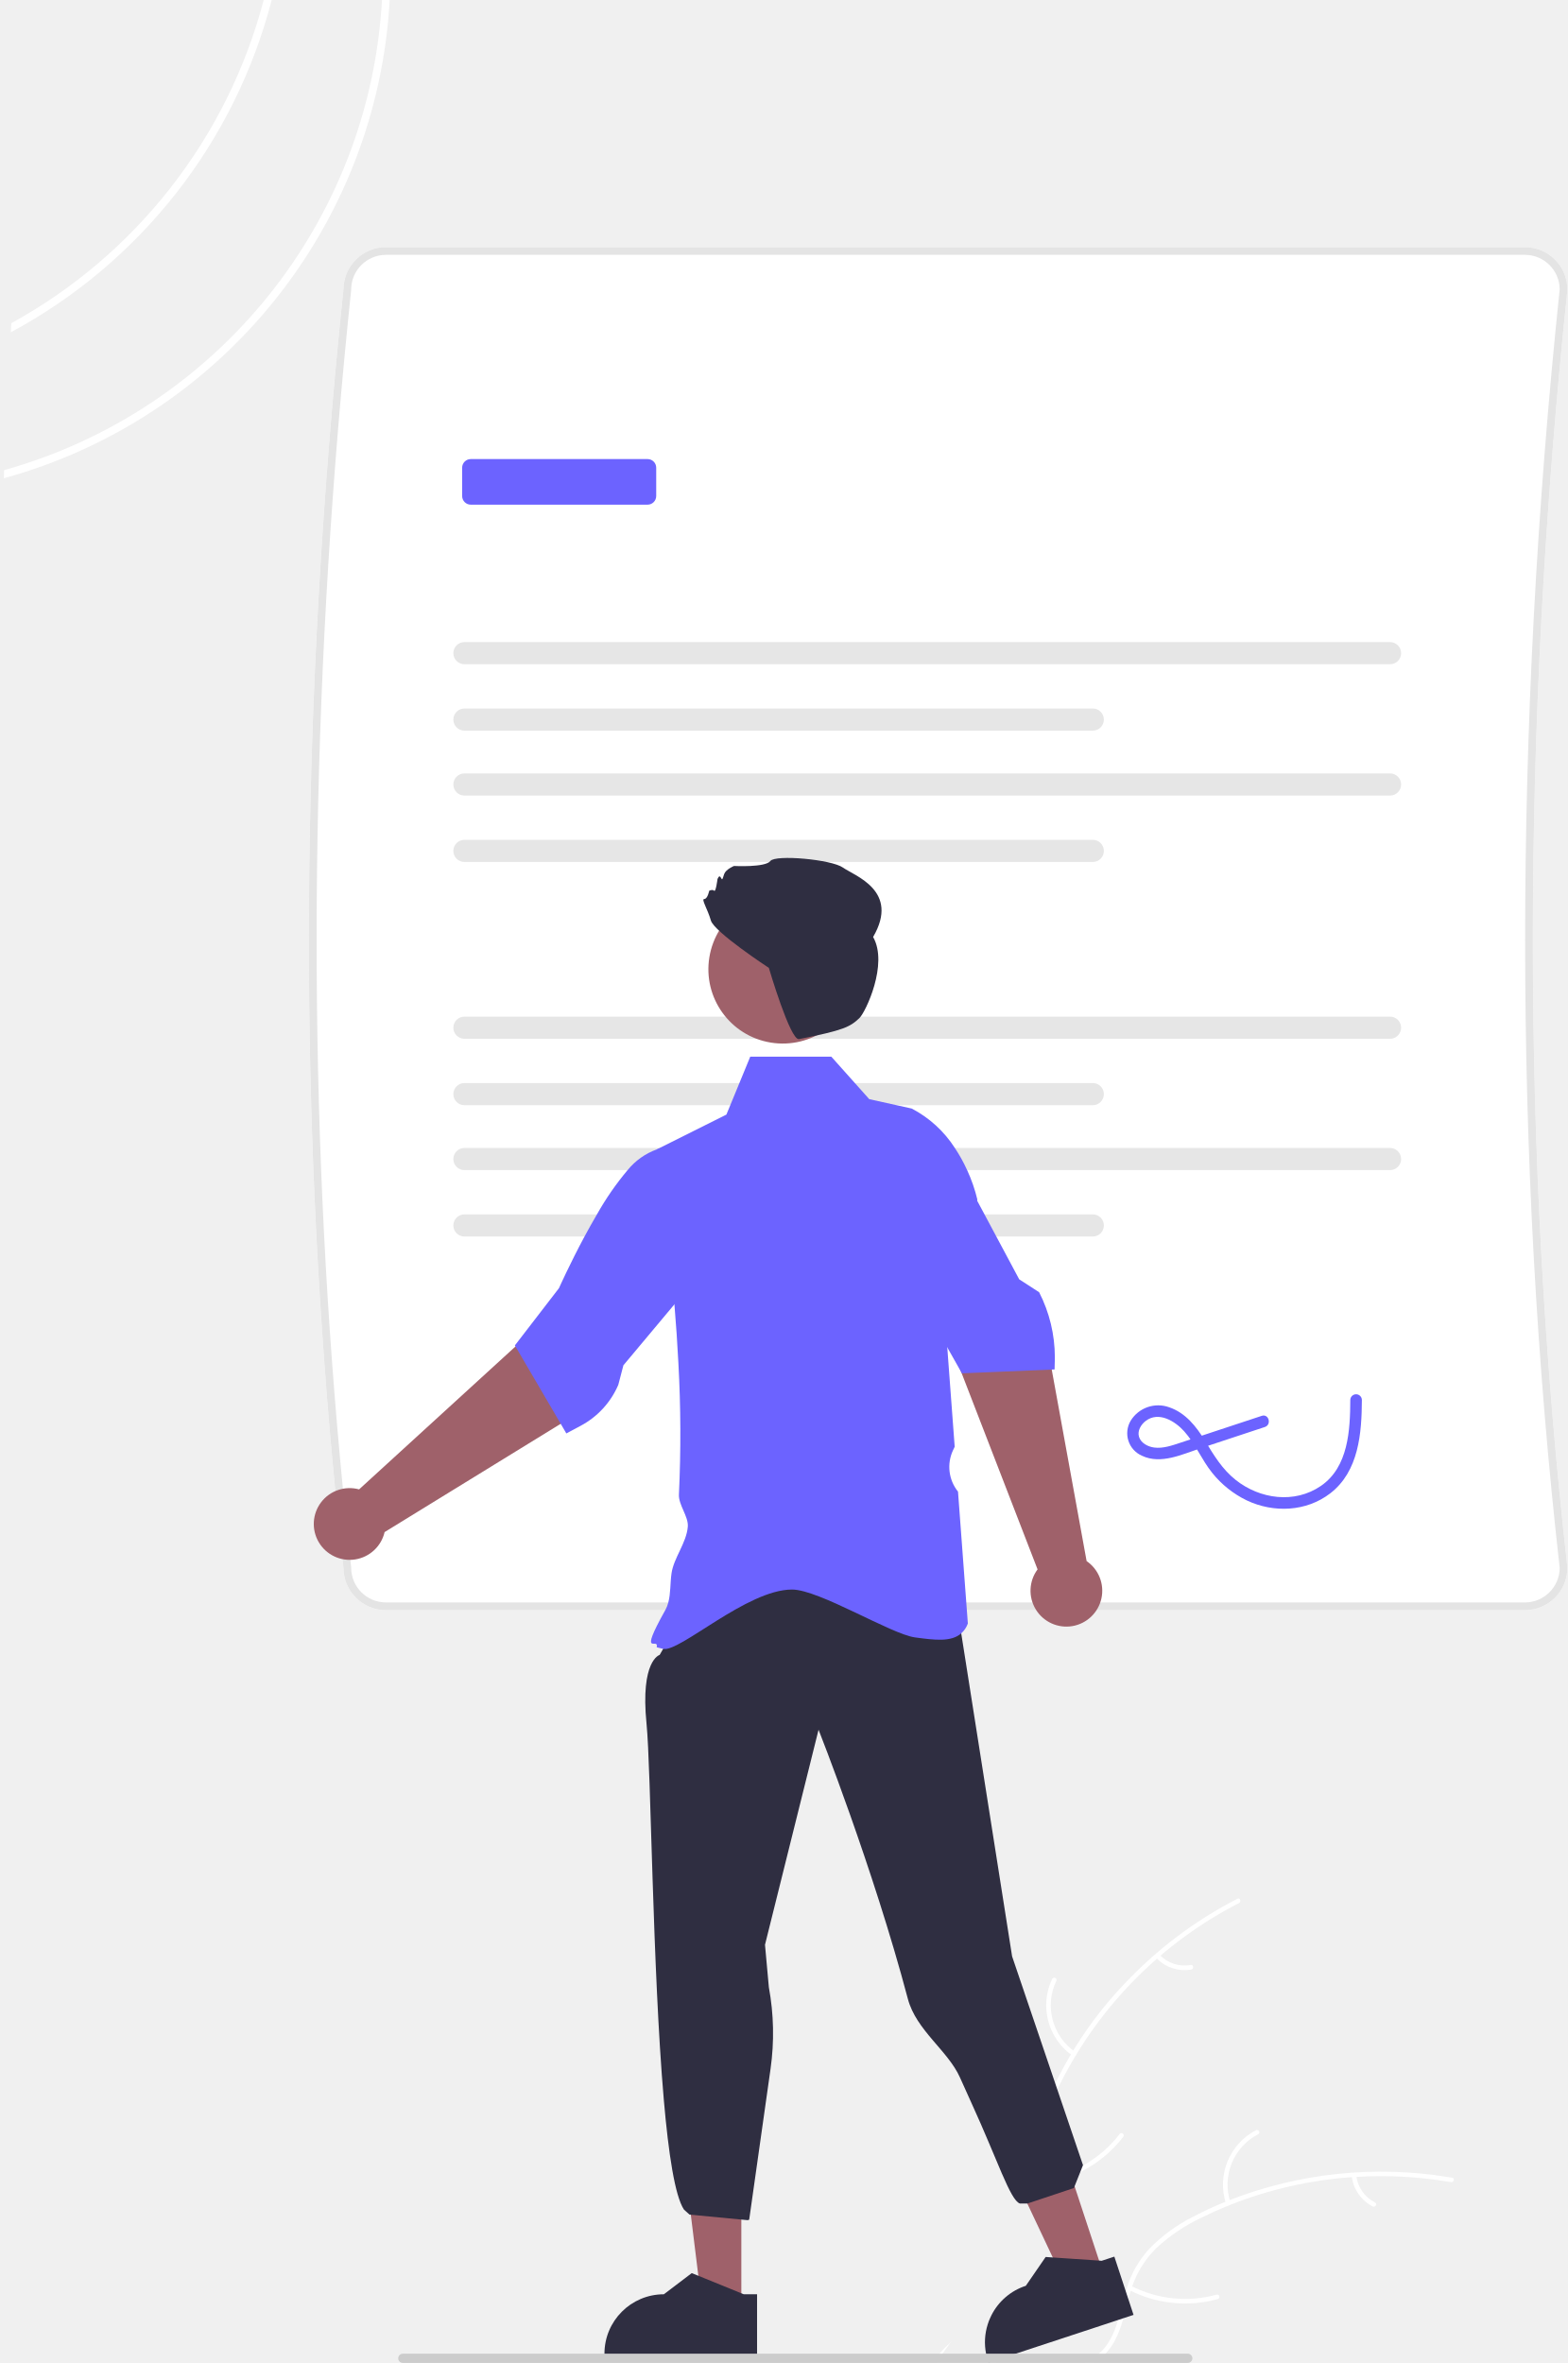
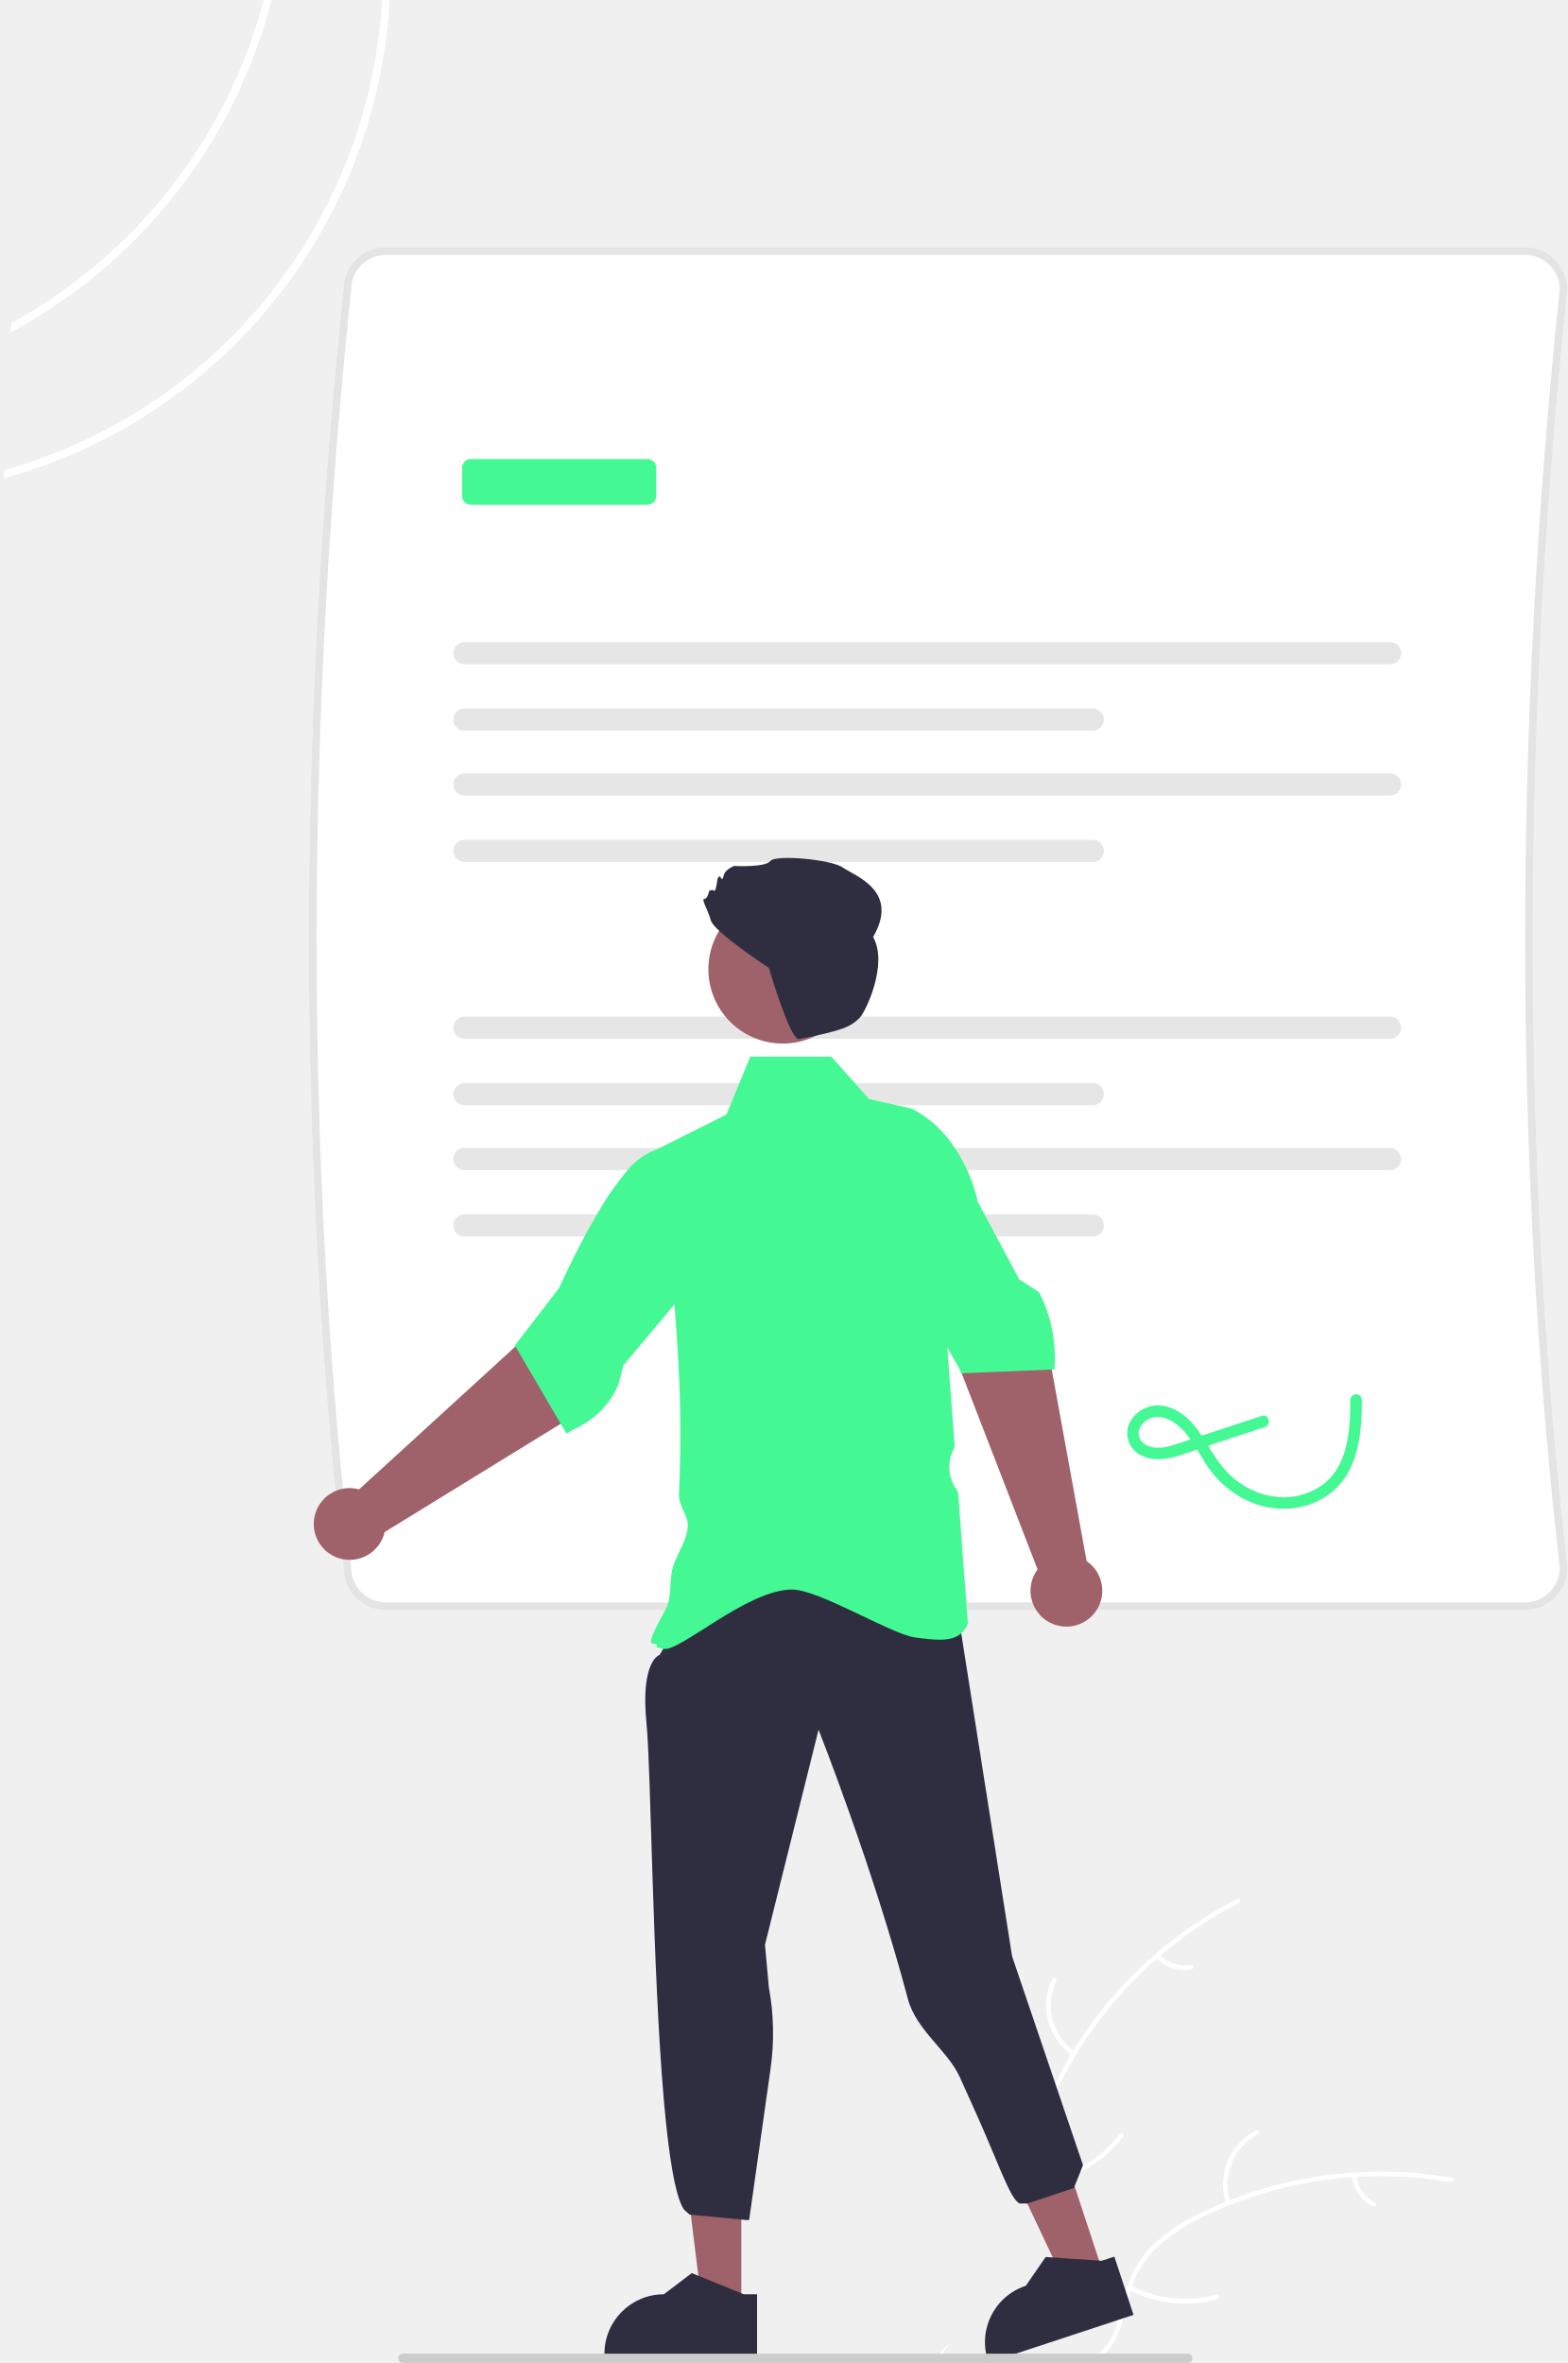
<svg xmlns="http://www.w3.org/2000/svg" data-name="Layer 1" width="405.949" height="611.97" viewBox="0 0 405.949 611.97">
  <path d="M717.73,647.62c-.31.35-.62.71-.92,1.07a117.723,117.723,0,0,0-11.32,15.54c-.27.42-.53.85-.77,1.27A124.618,124.618,0,0,0,688.83,708.54q-.87,5.16-1.31,10.38-.315,4.02-.38,8.05c-.16,11.28.84,23.83-6.43,32.45a22.689,22.689,0,0,1-6.98,5.48,29.179,29.179,0,0,1-6.32,2.39H644.74c-1.14-.17-2.28-.35-3.42-.53-.03,0-.06-.01-.09-.01l-.23.08-1.37.46-.06.02v-.02a.486.486,0,0,0-.01-.12,1.618,1.618,0,0,0-.01-.22v-.01c-.01-.2-.02-.39-.02-.59l-.03-.53s-.01-.01,0-.01c-.01-.3-.03-.6-.04-.91-1.05-26.1,1.51-53.07,13.83-76.05a84.971,84.971,0,0,1,16.12-21.21,1.2,1.2,0,0,1,.12-.11c12.81-12.22,29.37-20.21,46.85-19.94Q717.055,647.59,717.73,647.62Z" transform="translate(-396.8706 -155.34)" fill="#f0f0f0" />
  <path d="M717.781,648.185A105.87,105.87,0,0,0,671.788,694.31,45.591,45.591,0,0,0,667.136,707.816a26.149,26.149,0,0,0,1.705,13.656c1.576,4.059,3.659,8.029,4.221,12.401a16.011,16.011,0,0,1-3.973,12.477c-3.638,4.289-8.601,7.015-13.547,9.513-5.491,2.773-11.239,5.566-15.052,10.579-.462.607-1.377-.145-.916-.751,6.633-8.722,18.316-10.624,26.272-17.715,3.712-3.309,6.45-7.757,6.141-12.88-.27-4.48-2.414-8.576-4.046-12.672a27.902,27.902,0,0,1-2.164-13.29,42.148,42.148,0,0,1,4.115-13.635,102.712,102.712,0,0,1,18.229-26.425A107.747,107.747,0,0,1,717.369,647.074c.677-.347,1.084.766.412,1.111Z" transform="translate(-396.8706 -155.34)" fill="#fff" />
  <path d="M674.665,687.735a15.884,15.884,0,0,1-5.295-19.875c.33-.687,1.413-.207,1.083.481a14.708,14.708,0,0,0,4.963,18.477c.629.431-.126,1.345-.751.916Z" transform="translate(-396.8706 -155.34)" fill="#fff" />
  <path d="M667.771,719.519A30.615,30.615,0,0,0,686.87,707.986c.464-.606,1.38.146.916.751a31.844,31.844,0,0,1-19.899,11.961c-.753.127-.866-1.053-.116-1.179Z" transform="translate(-396.8706 -155.34)" fill="#fff" />
  <path d="M697.167,661.568a8.991,8.991,0,0,0,8.106,2.662c.751-.137.863,1.043.116,1.179a10.075,10.075,0,0,1-8.973-2.925.612.612,0,0,1-.082-.834.595.595,0,0,1,.834-.082Z" transform="translate(-396.8706 -155.34)" fill="#fff" />
  <path d="M772.94,719.98c-.46.1-.92.2-1.39.31h-.01a119.08,119.08,0,0,0-18.38,5.58c-.46.18-.92.36-1.38.55h-.01a124.764,124.764,0,0,0-38.44,24.68c-.04.04-.08.07-.12.11a.607.607,0,0,1-.08.08l-.05.05a121.675,121.675,0,0,0-12.31,13.56c0,.01-.01.02-.02.03-.6.78-1.21,1.56-1.81,2.36H639.63l-.06.02v-.02h-.25c0-.01.01-.02.02-.03,0-.01.01-.01.01-.02.07-.1.14-.2.2-.29v-.01a.277.277,0,0,1,.06-.08c.06-.1.13-.18.18-.27.4-.56.79-1.13,1.19-1.69.65-.93,1.31-1.86,1.98-2.78a.01.01,0,0,1,.01-.01v-.01c.01-.01.01-.02.02-.03l.02-.02c8.25-11.42,17.53-22.26,28.16-31.34.32-.28.64-.56.98-.82a114.817,114.817,0,0,1,15.37-10.97q4.44-2.625,9.15-4.82a85.126,85.126,0,0,1,25.59-7.22h.02c.02,0,.04-.01.07-.01.03,0,.05-.01.07-.01,17.61-2.04,35.66,1.55,49.47,12.29C772.25,719.43,772.59,719.7,772.94,719.98Z" transform="translate(-396.8706 -155.34)" fill="#f0f0f0" />
  <path d="M639.32,767.29h.25v.02l.06-.02H655.5c-4.73-.81-9.45-1.44-14.18-.53-.11.02-.21.04-.32.07-.48.09-.96.21-1.44.34-.03.01-.07.02-.1.03a.338.338,0,0,0-.12.06.149.149,0,0,0-.07.03Z" transform="translate(-396.8706 -155.34)" fill="#fff" />
  <path d="M772.65,720.47c-.37-.06-.73-.13-1.1-.18h-.01a105.412,105.412,0,0,0-23.35-1.18c-.39.02-.79.05-1.19.07a105.327,105.327,0,0,0-31.57,7.19c-.01,0-.01,0-.01.01-.11.04-.22.08-.32.12-2.35.95-4.67,1.99-6.94,3.11a45.706,45.706,0,0,0-11.85,7.98,25.479,25.479,0,0,0-6.21,9.89c-.13.38-.26.75-.38,1.13-.09.3-.18.61-.27.91-1.18,4.19-1.91,8.61-4.09,12.44a14.649,14.649,0,0,1-2.2,2.94,15.125,15.125,0,0,1-2.96,2.39h-2.52a14.532,14.532,0,0,0,3.79-2.39,12.545,12.545,0,0,0,2.29-2.61c2.48-3.74,3.24-8.3,4.4-12.55.19-.69.39-1.36.61-2.03a26.648,26.648,0,0,1,5.67-9.89,42.179,42.179,0,0,1,11.49-8.41q4.05-2.13,8.32-3.86c.37-.16.74-.3,1.11-.44a108.079,108.079,0,0,1,56.53-5.96c.37.05.73.12,1.1.18C773.74,719.46,773.4,720.6,772.65,720.47Z" transform="translate(-396.8706 -155.34)" fill="#fff" />
  <path d="M714.415,726.087a15.884,15.884,0,0,1,7.738-19.057c.677-.35,1.253.685.575,1.036A14.708,14.708,0,0,0,715.567,725.808c.242.723-.911.998-1.152.279Z" transform="translate(-396.8706 -155.34)" fill="#fff" />
  <path d="M689.774,747.314a30.615,30.615,0,0,0,22.193,2.291c.735-.204,1.013.948.279,1.152a31.844,31.844,0,0,1-23.089-2.431c-.678-.352-.057-1.362.617-1.012Z" transform="translate(-396.8706 -155.34)" fill="#fff" />
  <path d="M748.136,718.743a8.991,8.991,0,0,0,4.869,7.005c.682.343.061,1.352-.617,1.012a10.075,10.075,0,0,1-5.404-7.738.612.612,0,0,1,.436-.715.595.595,0,0,1,.715.436Z" transform="translate(-396.8706 -155.34)" fill="#fff" />
  <path d="M713.94,321.63q.405-49.665,4.04-100.29c.04-.67.09-1.33.14-2q1.92-26.355,4.7-52.9v-.1a11.007,11.007,0,0,0-11-11h-295a11.022,11.022,0,0,0-11,10.95q-3.84,36.555-6.02,72.75c-.06.79-.1,1.57-.14,2.36q-1.08,17.895-1.72,35.7c-.03.7-.06,1.4-.07,2.1a1478.886,1478.886,0,0,0,7.95,218.2,11.02,11.02,0,0,0,11,10.94h295a11.007,11.007,0,0,0,11-11v-.11q-2.175-19.305-3.82-38.86-.24-2.865-.47-5.73-1.14-14.085-1.99-28.28-.18-2.865-.33-5.73-1.605-28.41-2.1-57.26c-.04-1.91-.07-3.81-.1-5.73q-.18-14.085-.11-28.28C713.9,325.45,713.91,323.54,713.94,321.63Z" transform="translate(-396.8706 -155.34)" fill="#f0f0f0" />
  <path d="M802.82,230.34a11.007,11.007,0,0,0-11-11h-295a11.022,11.022,0,0,0-11,10.95c-9.96,94.97-11.61,188.26-4.94,278.05q1.215,16.665,2.84,33.16.87,8.835,1.85,17.62c.08.76.16,1.52.25,2.28a11.02,11.02,0,0,0,11,10.94h295a11.007,11.007,0,0,0,11-11v-.11c-11.93-105.77-11.93-217.06,0-330.79Z" transform="translate(-396.8706 -155.34)" fill="#fff" />
  <path d="M802.82,230.34a11.007,11.007,0,0,0-11-11h-295a11.022,11.022,0,0,0-11,10.95c-9.96,94.97-11.61,188.26-4.94,278.05q1.215,16.665,2.84,33.16.87,8.835,1.85,17.62c.08.76.16,1.52.25,2.28a11.02,11.02,0,0,0,11,10.94h295a11.007,11.007,0,0,0,11-11v-.11c-11.93-105.77-11.93-217.06,0-330.79Zm-2,331.06a9.008,9.008,0,0,1-9,8.94h-295a9.014,9.014,0,0,1-9-9v-.11c-.07-.64-.14-1.29-.21-1.93q-1.035-9.18-1.93-18.41-1.575-16.185-2.79-32.55c-6.67-89.74-5.03-182.97,4.93-277.9v-.1a9.014,9.014,0,0,1,9-9h295a9.003,9.003,0,0,1,9,8.95C788.89,344.11,788.89,455.52,800.82,561.4Z" transform="translate(-396.8706 -155.34)" fill="#e4e4e4" />
-   <path id="a974c3de-8d03-408b-a459-3ce6ba461bdb-54" data-name="Path 142" d="M517.154,321.63a2.866,2.866,0,0,0,0,5.733H756.885a2.866,2.866,0,0,0,0-5.733Z" transform="translate(-396.8706 -155.34)" fill="#e6e6e6" />
-   <path id="e9133026-9528-4ac3-aa69-83f109aff1e3-55" data-name="Path 143" d="M517.154,338.83a2.866,2.866,0,0,0,0,5.733H679.899a2.866,2.866,0,0,0,0-5.733Z" transform="translate(-396.8706 -155.34)" fill="#e6e6e6" />
-   <path id="a406ca83-8296-4426-a4ed-8cd27cbcb96b-56" data-name="Path 142" d="M517.154,355.64a2.866,2.866,0,0,0,0,5.733H756.885a2.866,2.866,0,0,0,0-5.733Z" transform="translate(-396.8706 -155.34)" fill="#e6e6e6" />
-   <path id="be321b5a-3e39-41eb-b9b2-711d73db0143-57" data-name="Path 143" d="M517.154,372.84a2.866,2.866,0,0,0,0,5.733H679.899a2.866,2.866,0,0,0,0-5.733Z" transform="translate(-396.8706 -155.34)" fill="#e6e6e6" />
-   <path id="a5a7e885-834f-470d-9162-1a1fa51c1163-58" data-name="Path 142" d="M517.154,418.63a2.866,2.866,0,0,0,0,5.733H756.885a2.866,2.866,0,0,0,0-5.733Z" transform="translate(-396.8706 -155.34)" fill="#e6e6e6" />
-   <path id="a5fcdb43-4805-483f-9462-6a7e4850dca6-59" data-name="Path 143" d="M517.154,435.83a2.866,2.866,0,0,0,0,5.733H679.899a2.866,2.866,0,0,0,0-5.733Z" transform="translate(-396.8706 -155.34)" fill="#e6e6e6" />
-   <path id="b765b6a8-7afa-43c2-95d1-39dcbde99f83-60" data-name="Path 142" d="M517.154,452.64a2.866,2.866,0,0,0,0,5.733H756.885a2.866,2.866,0,0,0,0-5.733Z" transform="translate(-396.8706 -155.34)" fill="#e6e6e6" />
-   <path id="e421dd9d-74a5-4920-9c7d-c121b8cd01e8-61" data-name="Path 143" d="M517.154,469.84a2.866,2.866,0,0,0,0,5.733H679.899a2.866,2.866,0,0,0,0-5.733Z" transform="translate(-396.8706 -155.34)" fill="#e6e6e6" />
-   <path id="ea3081fc-4e36-4189-92a3-e6d1b5b4a040-62" data-name="Path 154" d="M564.588,286.04h-45.788a2.239,2.239,0,0,1-2.237-2.237v-7.336a2.239,2.239,0,0,1,2.237-2.237h45.788a2.239,2.239,0,0,1,2.237,2.237v7.336A2.239,2.239,0,0,1,564.588,286.04Z" transform="translate(-396.8706 -155.34)" fill="#6c63ff" />
-   <path d="M723.656,522.016l-14.025,4.635q-3.506,1.159-7.013,2.317c-2.165.713-4.508,1.561-6.825,1.254-1.602-.212-3.428-1.134-3.927-2.782-.472-1.559.529-3.191,1.741-4.113,3.347-2.546,7.579.045,9.95,2.682,2.901,3.225,4.542,7.389,7.263,10.765a25.912,25.912,0,0,0,8.985,7.155c6.941,3.278,15.408,2.929,21.599-1.847,7.393-5.703,8.147-15.587,8.186-24.21a1.501,1.501,0,0,0-3,0c-.036,7.815-.48,17.396-7.606,22.286-6.826,4.684-15.797,3.442-22.082-1.549-3.502-2.781-5.656-6.408-7.956-10.164-2.244-3.666-5.031-7.22-9.255-8.646a8.364,8.364,0,0,0-9.986,3.487,6.347,6.347,0,0,0,2.934,9.066c4.898,2.334,10.501-.401,15.217-1.959l16.596-5.485c1.825-.603,1.043-3.501-.798-2.893Z" transform="translate(-396.8706 -155.34)" fill="#6c63ff" />
+   <path id="a974c3de-8d03-408b-a459-3ce6ba461bdb-361" data-name="Path 142" d="M517.154,321.63a2.866,2.866,0,0,0,0,5.733H756.885a2.866,2.866,0,0,0,0-5.733Z" transform="translate(-396.8706 -155.34)" fill="#e6e6e6" />
+   <path id="e9133026-9528-4ac3-aa69-83f109aff1e3-362" data-name="Path 143" d="M517.154,338.83a2.866,2.866,0,0,0,0,5.733H679.899a2.866,2.866,0,0,0,0-5.733Z" transform="translate(-396.8706 -155.34)" fill="#e6e6e6" />
+   <path id="a406ca83-8296-4426-a4ed-8cd27cbcb96b-363" data-name="Path 142" d="M517.154,355.64a2.866,2.866,0,0,0,0,5.733H756.885a2.866,2.866,0,0,0,0-5.733Z" transform="translate(-396.8706 -155.34)" fill="#e6e6e6" />
+   <path id="be321b5a-3e39-41eb-b9b2-711d73db0143-364" data-name="Path 143" d="M517.154,372.84a2.866,2.866,0,0,0,0,5.733H679.899a2.866,2.866,0,0,0,0-5.733Z" transform="translate(-396.8706 -155.34)" fill="#e6e6e6" />
+   <path id="a5a7e885-834f-470d-9162-1a1fa51c1163-365" data-name="Path 142" d="M517.154,418.63a2.866,2.866,0,0,0,0,5.733H756.885a2.866,2.866,0,0,0,0-5.733Z" transform="translate(-396.8706 -155.34)" fill="#e6e6e6" />
+   <path id="a5fcdb43-4805-483f-9462-6a7e4850dca6-366" data-name="Path 143" d="M517.154,435.83a2.866,2.866,0,0,0,0,5.733H679.899a2.866,2.866,0,0,0,0-5.733Z" transform="translate(-396.8706 -155.34)" fill="#e6e6e6" />
+   <path id="b765b6a8-7afa-43c2-95d1-39dcbde99f83-367" data-name="Path 142" d="M517.154,452.64a2.866,2.866,0,0,0,0,5.733H756.885a2.866,2.866,0,0,0,0-5.733Z" transform="translate(-396.8706 -155.34)" fill="#e6e6e6" />
+   <path id="e421dd9d-74a5-4920-9c7d-c121b8cd01e8-368" data-name="Path 143" d="M517.154,469.84a2.866,2.866,0,0,0,0,5.733H679.899a2.866,2.866,0,0,0,0-5.733Z" transform="translate(-396.8706 -155.34)" fill="#e6e6e6" />
+   <path id="ea3081fc-4e36-4189-92a3-e6d1b5b4a040-369" data-name="Path 154" d="M564.588,286.04h-45.788a2.239,2.239,0,0,1-2.237-2.237v-7.336a2.239,2.239,0,0,1,2.237-2.237h45.788a2.239,2.239,0,0,1,2.237,2.237v7.336A2.239,2.239,0,0,1,564.588,286.04Z" transform="translate(-396.8706 -155.34)" fill="#44f993" />
+   <path d="M723.656,522.016l-14.025,4.635q-3.506,1.159-7.013,2.317c-2.165.713-4.508,1.561-6.825,1.254-1.602-.212-3.428-1.134-3.927-2.782-.472-1.559.529-3.191,1.741-4.113,3.347-2.546,7.579.045,9.95,2.682,2.901,3.225,4.542,7.389,7.263,10.765a25.912,25.912,0,0,0,8.985,7.155c6.941,3.278,15.408,2.929,21.599-1.847,7.393-5.703,8.147-15.587,8.186-24.21a1.501,1.501,0,0,0-3,0c-.036,7.815-.48,17.396-7.606,22.286-6.826,4.684-15.797,3.442-22.082-1.549-3.502-2.781-5.656-6.408-7.956-10.164-2.244-3.666-5.031-7.22-9.255-8.646a8.364,8.364,0,0,0-9.986,3.487,6.347,6.347,0,0,0,2.934,9.066c4.898,2.334,10.501-.401,15.217-1.959l16.596-5.485c1.825-.603,1.043-3.501-.798-2.893Z" transform="translate(-396.8706 -155.34)" fill="#44f993" />
  <polygon points="285.224 587.176 275.389 590.416 258.211 554.026 272.726 549.244 285.224 587.176" fill="#9f616a" />
  <path d="M689.11,750.78l-.67-2.03-1.76-5.35-1.2-3.64-3.28,1.08-.68-.05-9.01-.61-1.2-.08-1.78-.12-1.84-.13-5.14,7.47h-.01a15.257,15.257,0,0,0-8.92,7.68c-.11.22-.21.44-.31.66a12.849,12.849,0,0,0-.63,1.66,15.214,15.214,0,0,0-.42,7.58,17.395,17.395,0,0,0,.49,1.85l.03.1.12.37.72-.24,6.32-2.08,22.14-7.29,4.39-1.45,1.35-.45h.01l2.62-.86Z" transform="translate(-396.8706 -155.34)" fill="#2f2e41" />
  <polygon points="192.004 595.731 181.65 595.73 176.724 555.792 192.006 555.793 192.004 595.731" fill="#9f616a" />
  <path d="M572.304,575.992l-4.59,7.94s-5.044,1.378-3.395,17.819c1.164,11.609,1.541,63.59,4.472,97.359,1.22,14.054,2.881,24.954,5.226,28.477l1.444,1.293,15.067,1.44.38-.133,5.533-39.076A65.654,65.654,0,0,0,596,670v0l-1-11,13.873-55.697S623,639,632,673c2.167,8.185,10.396,13.39,13.516,20.413,1.045,2.353,2.072,4.633,3.074,6.821C655.189,714.64,658.497,725.128,661,726h2l12-4,2.361-5.935L659,662l-13.749-87.294C619.054,560.619,594.479,559.052,572.304,575.992Z" transform="translate(-396.8706 -155.34)" fill="#2f2e41" />
-   <path d="M647.35,458.37a40.79,40.79,0,0,0-3.18-5.73A29.459,29.459,0,0,0,633,442.43l-3.94-.87L622,440l-3.72-4.17-6.1-6.83h-21l-2.81,6.83-2.36,5.73L585,444l-17.98,8.99c-.01,0-.01,0-.02.01q.36,2.7.71,5.37.765,5.805,1.44,11.47.345,2.88.66,5.73,1.005,8.94,1.73,17.57.645,7.71,1.03,15.2a334.126,334.126,0,0,1,.14,34.05c-.14,2.67,2.51,5.71,2.3,8.32-.35,4.26-3.64,8.04-4.22,12.11-.36,2.5-.2,5.16-.83,7.52a8.411,8.411,0,0,1-.78,1.98c0,.01-.01.01-.01.02-7.2,12.86-1.55,6.72-2.22,9.61l.32.08c.15.04.61.16,1.35.33C572.85,583.37,590.29,567,602,567c7.03,0,25.64,11.56,31.87,12.4,4.93.66,9.33,1.26,11.95-1.05a6.125,6.125,0,0,0,1.69-2.48l.03-.09-.01-.09-.25-3.35-.15-2-2.14-28.7a10.175,10.175,0,0,1-1.3-10.69l.44-.93-1.62-21.68-.3-4.05-.11-1.37v-.01l-.78-10.47,1.88-5.72v-.01L646.86,475.57l1.88-5.73,1.18-3.6L650,466A40.932,40.932,0,0,0,647.35,458.37Z" transform="translate(-396.8706 -155.34)" fill="#6c63ff" />
+   <path d="M647.35,458.37a40.79,40.79,0,0,0-3.18-5.73A29.459,29.459,0,0,0,633,442.43l-3.94-.87L622,440l-3.72-4.17-6.1-6.83h-21l-2.81,6.83-2.36,5.73L585,444l-17.98,8.99c-.01,0-.01,0-.02.01q.36,2.7.71,5.37.765,5.805,1.44,11.47.345,2.88.66,5.73,1.005,8.94,1.73,17.57.645,7.71,1.03,15.2a334.126,334.126,0,0,1,.14,34.05c-.14,2.67,2.51,5.71,2.3,8.32-.35,4.26-3.64,8.04-4.22,12.11-.36,2.5-.2,5.16-.83,7.52a8.411,8.411,0,0,1-.78,1.98c0,.01-.01.01-.01.02-7.2,12.86-1.55,6.72-2.22,9.61l.32.08c.15.04.61.16,1.35.33C572.85,583.37,590.29,567,602,567c7.03,0,25.64,11.56,31.87,12.4,4.93.66,9.33,1.26,11.95-1.05a6.125,6.125,0,0,0,1.69-2.48l.03-.09-.01-.09-.25-3.35-.15-2-2.14-28.7a10.175,10.175,0,0,1-1.3-10.69l.44-.93-1.62-21.68-.3-4.05-.11-1.37v-.01l-.78-10.47,1.88-5.72v-.01L646.86,475.57l1.88-5.73,1.18-3.6L650,466A40.932,40.932,0,0,0,647.35,458.37Z" transform="translate(-396.8706 -155.34)" fill="#44f993" />
  <path d="M665.594,561.779,645.434,509.678l-9.363-19.025,18.005-9.947,14.501,25.549,9.72,53.381a9.29,9.29,0,1,1-12.703,2.143Z" transform="translate(-396.8706 -155.34)" fill="#9f616a" />
-   <path d="M666,490l-5.16-3.34L654.91,475.57l-3.06-5.73-1.93-3.6-.82-1.54-9.27-6.33-6.26-4.28-5.1,4.28-2.43,2.04,2.38,9.43,1.44,5.73L633,488l9.21,16.29,2.29,4.05,1.31,2.33.01.02.18.31,23.27-.97L670,510l.04-1.66.02-.6c.01-.3.01-.6.01-.9A36.955,36.955,0,0,0,666,490Z" transform="translate(-396.8706 -155.34)" fill="#6c63ff" />
+   <path d="M666,490l-5.16-3.34L654.91,475.57l-3.06-5.73-1.93-3.6-.82-1.54-9.27-6.33-6.26-4.28-5.1,4.28-2.43,2.04,2.38,9.43,1.44,5.73L633,488l9.21,16.29,2.29,4.05,1.31,2.33.01.02.18.31,23.27-.97L670,510l.04-1.66.02-.6c.01-.3.01-.6.01-.9A36.955,36.955,0,0,0,666,490Z" transform="translate(-396.8706 -155.34)" fill="#44f993" />
  <path d="M489.875,541.059l41.241-37.686,14.333-15.627,15.8,13.171-18.549,22.781L496.48,552.12a9.29,9.29,0,1,1-6.605-11.061Z" transform="translate(-396.8706 -155.34)" fill="#9f616a" />
-   <path d="M575.01,475.57l-.08-5.73-.15-11.47-.06-4.45-.17-.12a7.515,7.515,0,0,0-3.09-1.16,8.959,8.959,0,0,0-2.93,0,10.474,10.474,0,0,0-1.51.35c-.01,0-.01,0-.02.01a17.298,17.298,0,0,0-7.57,5.36l-.01.01a74.682,74.682,0,0,0-7.94,11.47c-1.13,1.92-2.21,3.86-3.22,5.73-3.82,7.11-6.57,13.27-6.62,13.38l-11.42,14.83.16.27,2.51,4.29,9.2,15.73,1.46,2.5,3.73-1.99A21.687,21.687,0,0,0,557,514l1.33-5.08.49-.58,12.72-15.2,3.64-4.36Z" transform="translate(-396.8706 -155.34)" fill="#6c63ff" />
+   <path d="M575.01,475.57l-.08-5.73-.15-11.47-.06-4.45-.17-.12a7.515,7.515,0,0,0-3.09-1.16,8.959,8.959,0,0,0-2.93,0,10.474,10.474,0,0,0-1.51.35c-.01,0-.01,0-.02.01a17.298,17.298,0,0,0-7.57,5.36l-.01.01a74.682,74.682,0,0,0-7.94,11.47c-1.13,1.92-2.21,3.86-3.22,5.73-3.82,7.11-6.57,13.27-6.62,13.38l-11.42,14.83.16.27,2.51,4.29,9.2,15.73,1.46,2.5,3.73-1.99A21.687,21.687,0,0,0,557,514l1.33-5.08.49-.58,12.72-15.2,3.64-4.36Z" transform="translate(-396.8706 -155.34)" fill="#44f993" />
  <circle cx="599.593" cy="406.346" r="19.251" transform="translate(-294.4215 777.7675) rotate(-80.78251)" fill="#9f616a" />
  <path d="M580.984,393.726c-.856-2.995-2.567-5.561-1.711-5.561s1.283-2.139,1.283-2.139.856-.428,1.283,0,.856-2.995.856-2.995.428-1.283.856-.428.428.428.856-.856,2.567-2.139,2.567-2.139,8.128.428,9.411-1.283,15.828-.428,18.823,1.711S630,386,623,398c4,7-1.972,19.485-3.515,20.966-2.44,2.342-4.129,3.187-15.674,5.484C601.552,424.9,596,406,596,406S581.839,396.721,580.984,393.726Z" transform="translate(-396.8706 -155.34)" fill="#2f2e41" />
  <path d="M589.5,749.51l-.62-.25-11.14-4.54-1.71-.69-7.22,5.48h-.01a15.398,15.398,0,0,0-15.38,15.39v.5h39.53V749.51Z" transform="translate(-396.8706 -155.34)" fill="#2f2e41" />
  <path d="M705.69,766.09a1.195,1.195,0,0,1-1.19,1.2H501.2a1.195,1.195,0,0,1,0-2.39H704.5A1.193,1.193,0,0,1,705.69,766.09Z" transform="translate(-396.8706 -155.34)" fill="#ccc" />
  <path d="M495.8,155.34A134.274,134.274,0,0,1,397.94,277.1c-.03.7-.06,1.4-.07,2.1A136.289,136.289,0,0,0,497.8,155.34Z" transform="translate(-396.8706 -155.34)" fill="#fff" />
  <path d="M465.17,155.34a134.551,134.551,0,0,1-65.37,83.7c-.06.79-.1,1.57-.14,2.36a136.623,136.623,0,0,0,67.58-86.06Z" transform="translate(-396.8706 -155.34)" fill="#fff" />
</svg>
